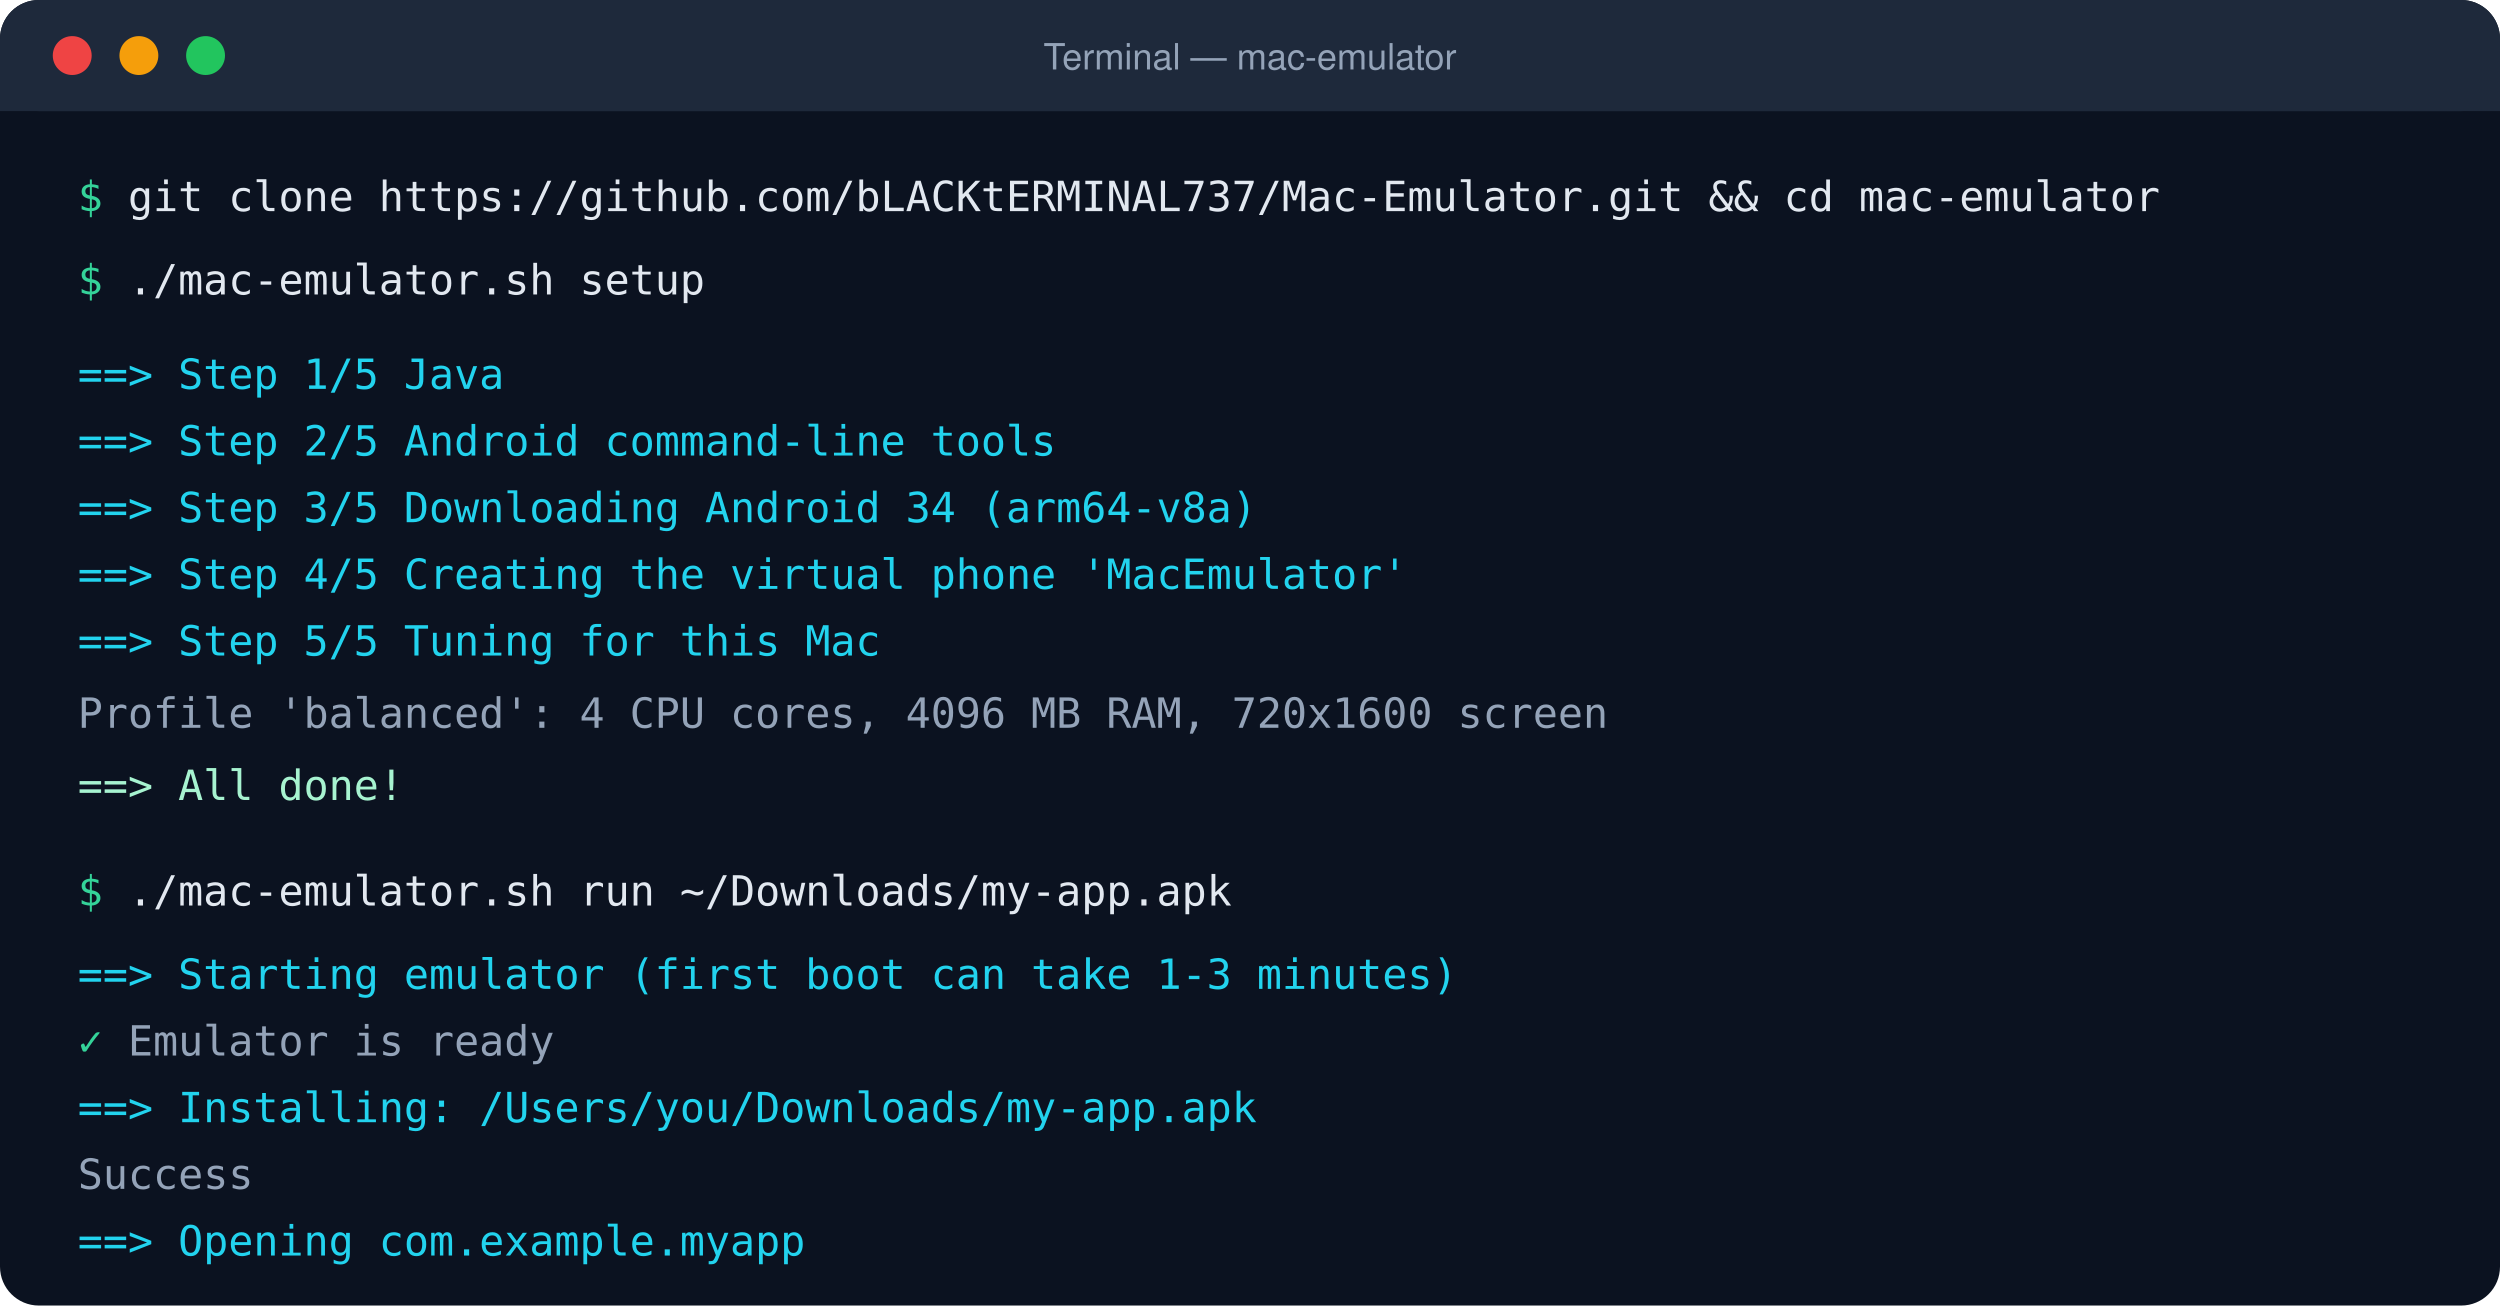
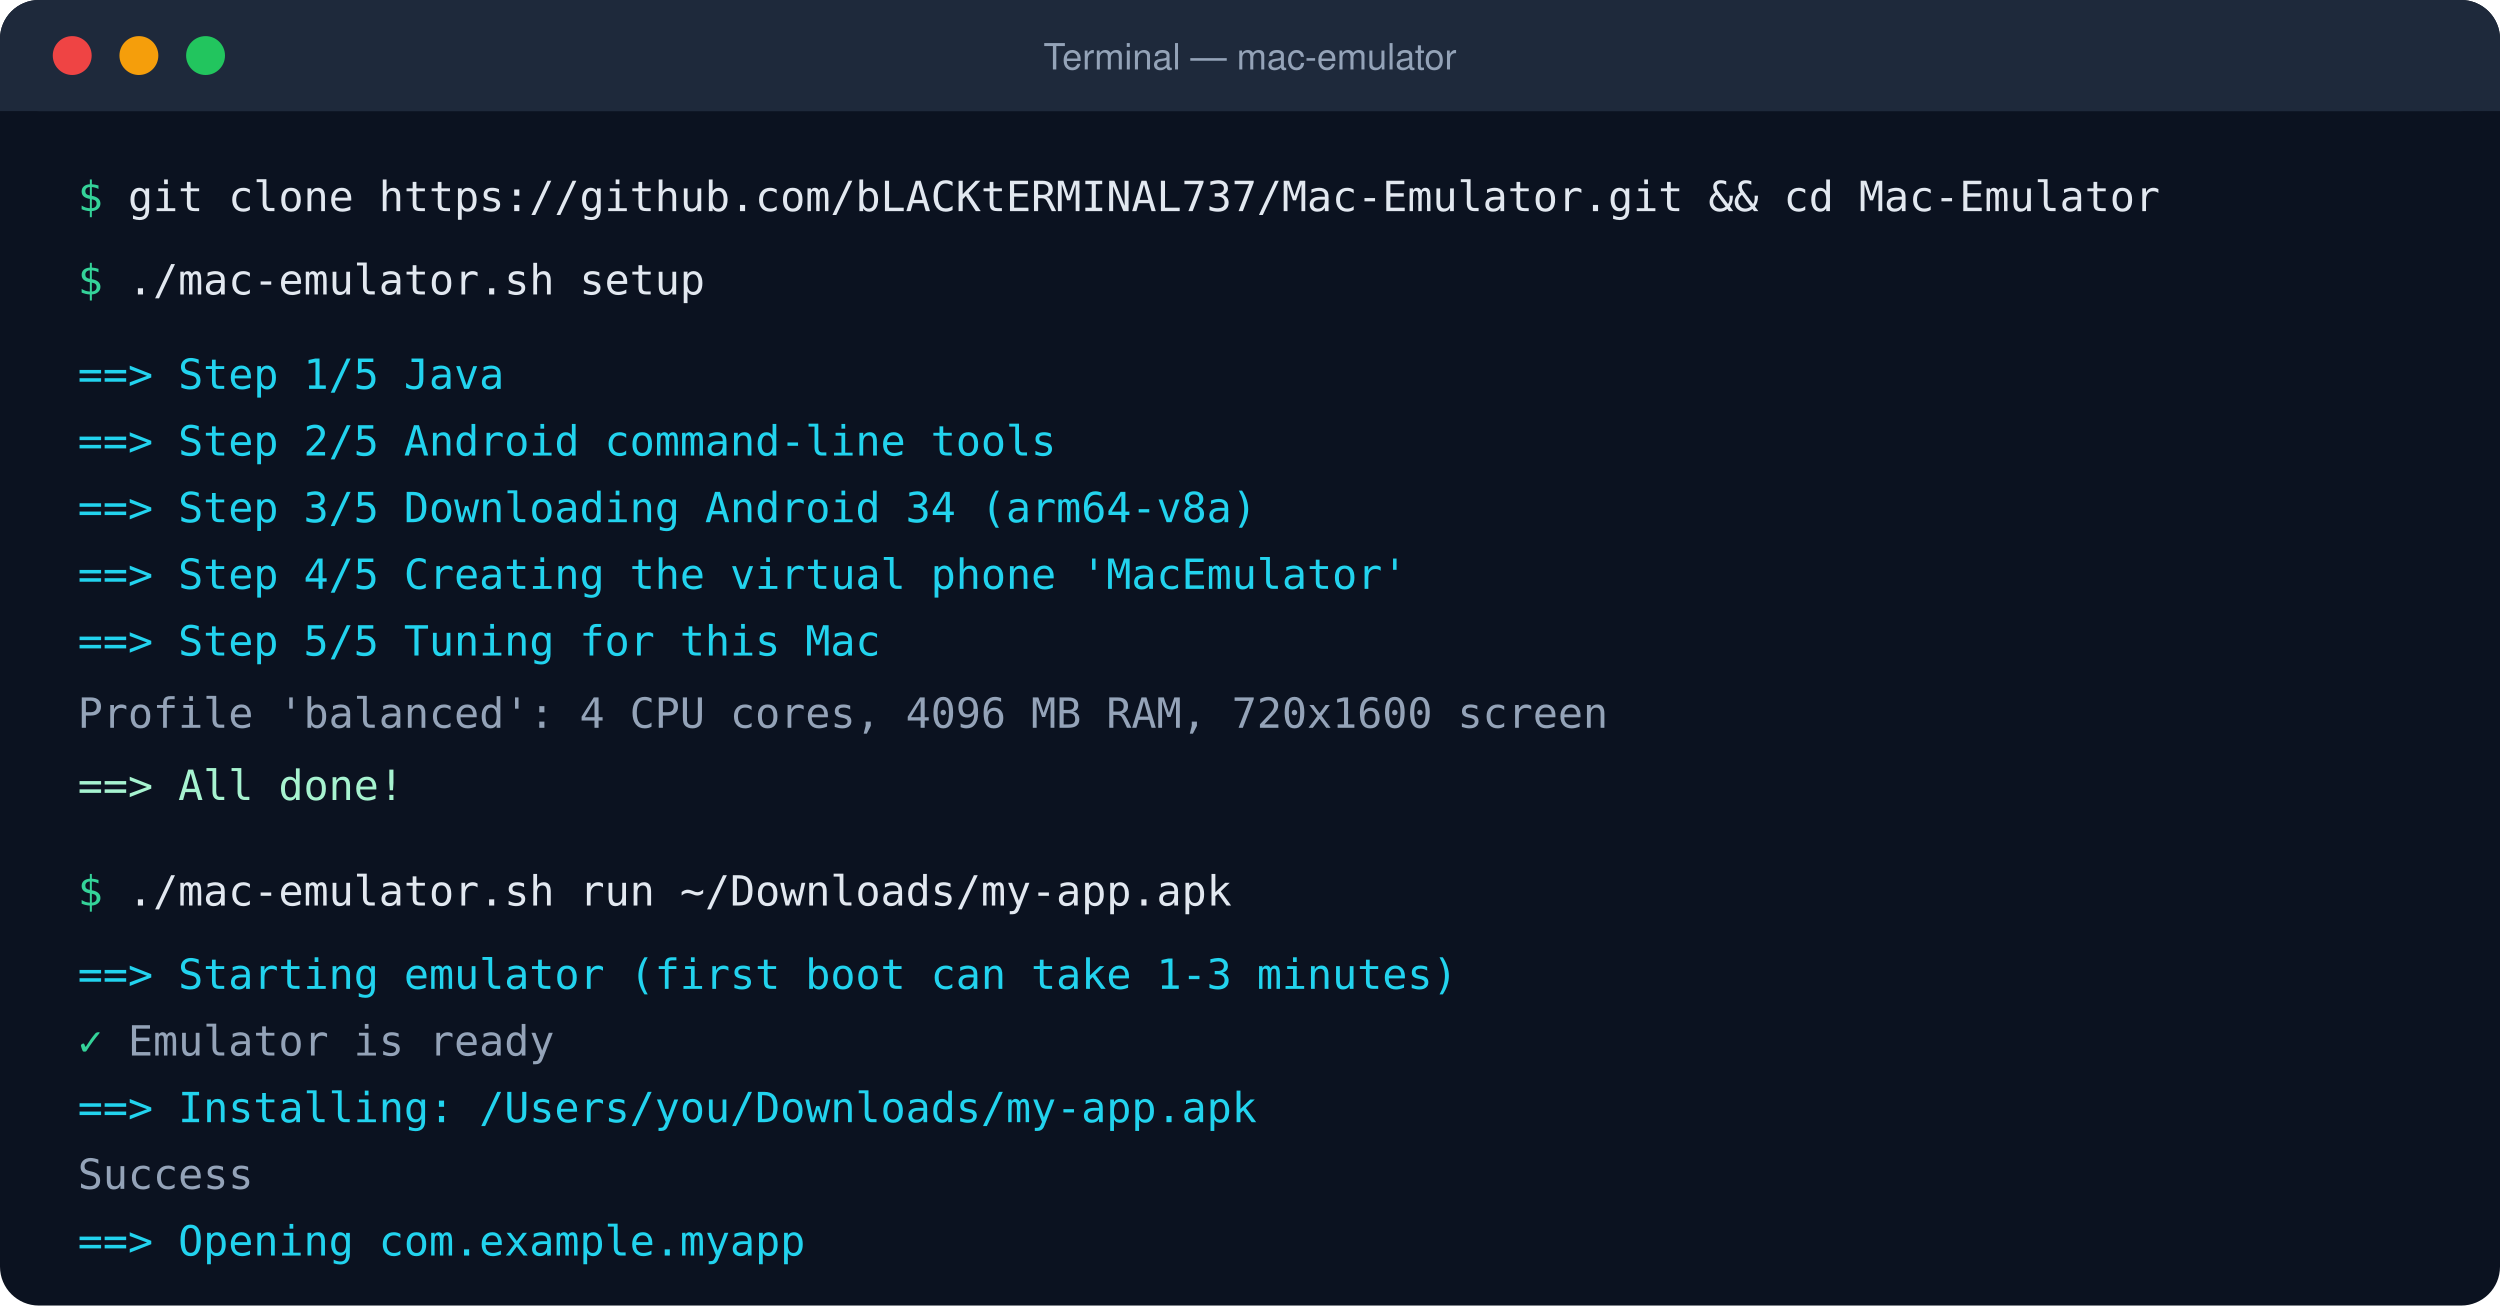
<svg xmlns="http://www.w3.org/2000/svg" width="900" height="470" viewBox="0 0 900 470" role="img" aria-label="Terminal showing Mac Emulator setup and run">
  <rect width="900" height="470" rx="14" fill="#0b1220" />
  <rect width="900" height="40" rx="14" fill="#1e293b" />
  <rect y="26" width="900" height="14" fill="#1e293b" />
  <circle cx="26" cy="20" r="7" fill="#ef4444" />
  <circle cx="50" cy="20" r="7" fill="#f59e0b" />
  <circle cx="74" cy="20" r="7" fill="#22c55e" />
  <text x="450" y="25" text-anchor="middle" font-family="-apple-system, Helvetica, Arial, sans-serif" font-size="13" fill="#94a3b8">Terminal — mac-emulator</text>
  <g font-family="Menlo, Monaco, Consolas, monospace" font-size="15">
    <text x="28" y="76" fill="#e2e8f0">
-       <tspan fill="#34d399">$</tspan> git clone https://github.com/bLACKtERMINAL737/Mac-Emulator.git &amp;&amp; cd mac-emulator</text>
+       <tspan fill="#34d399">$</tspan> git clone https://github.com/bLACKtERMINAL737/Mac-Emulator.git &amp;&amp; cd Mac-Emulator</text>
    <text x="28" y="106" fill="#e2e8f0">
      <tspan fill="#34d399">$</tspan> ./mac-emulator.sh setup</text>
    <text x="28" y="140" fill="#22d3ee">==&gt; Step 1/5  Java</text>
    <text x="28" y="164" fill="#22d3ee">==&gt; Step 2/5  Android command-line tools</text>
    <text x="28" y="188" fill="#22d3ee">==&gt; Step 3/5  Downloading Android 34 (arm64-v8a)</text>
    <text x="28" y="212" fill="#22d3ee">==&gt; Step 4/5  Creating the virtual phone 'MacEmulator'</text>
    <text x="28" y="236" fill="#22d3ee">==&gt; Step 5/5  Tuning for this Mac</text>
    <text x="28" y="262" fill="#94a3b8">    Profile 'balanced': 4 CPU cores, 4096 MB RAM, 720x1600 screen</text>
    <text x="28" y="288" fill="#a7f3d0">==&gt; All done!</text>
    <text x="28" y="326" fill="#e2e8f0">
      <tspan fill="#34d399">$</tspan> ./mac-emulator.sh run ~/Downloads/my-app.apk</text>
    <text x="28" y="356" fill="#22d3ee">==&gt; Starting emulator (first boot can take 1-3 minutes)</text>
    <text x="28" y="380" fill="#94a3b8">
      <tspan fill="#34d399">✓</tspan> Emulator is ready</text>
    <text x="28" y="404" fill="#22d3ee">==&gt; Installing: /Users/you/Downloads/my-app.apk</text>
    <text x="28" y="428" fill="#94a3b8">Success</text>
    <text x="28" y="452" fill="#22d3ee">==&gt; Opening com.example.myapp</text>
  </g>
</svg>
